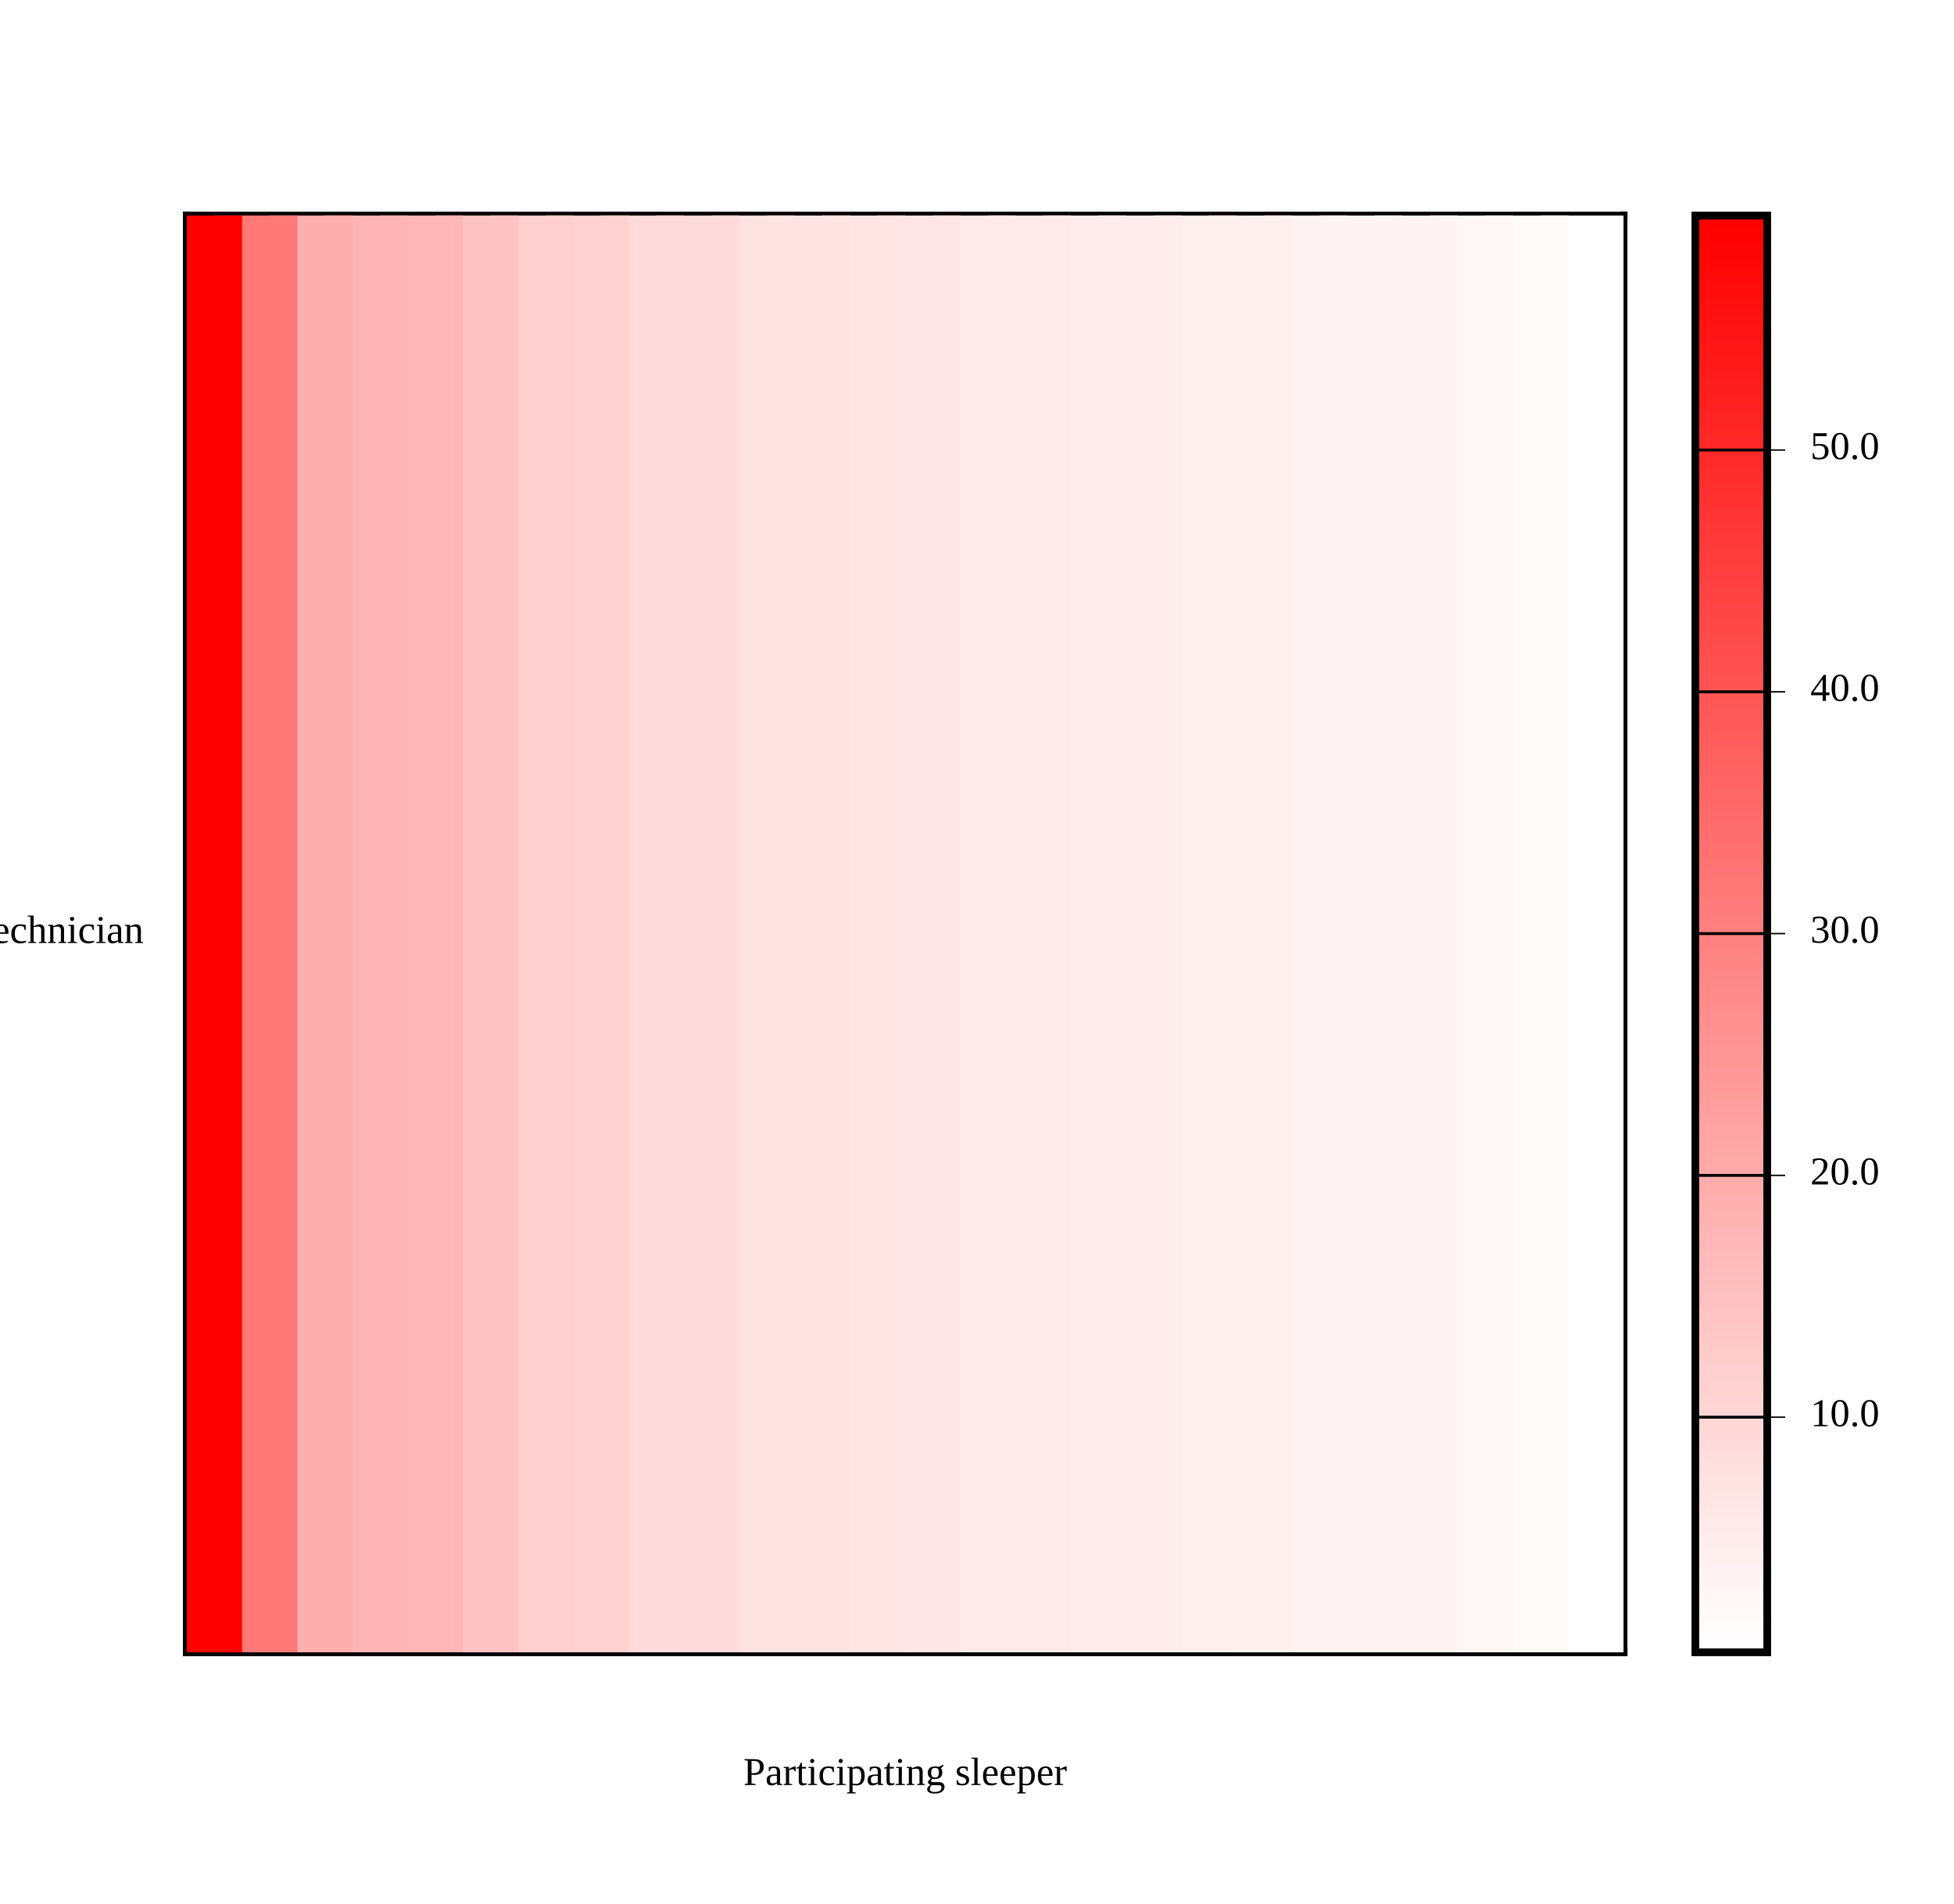
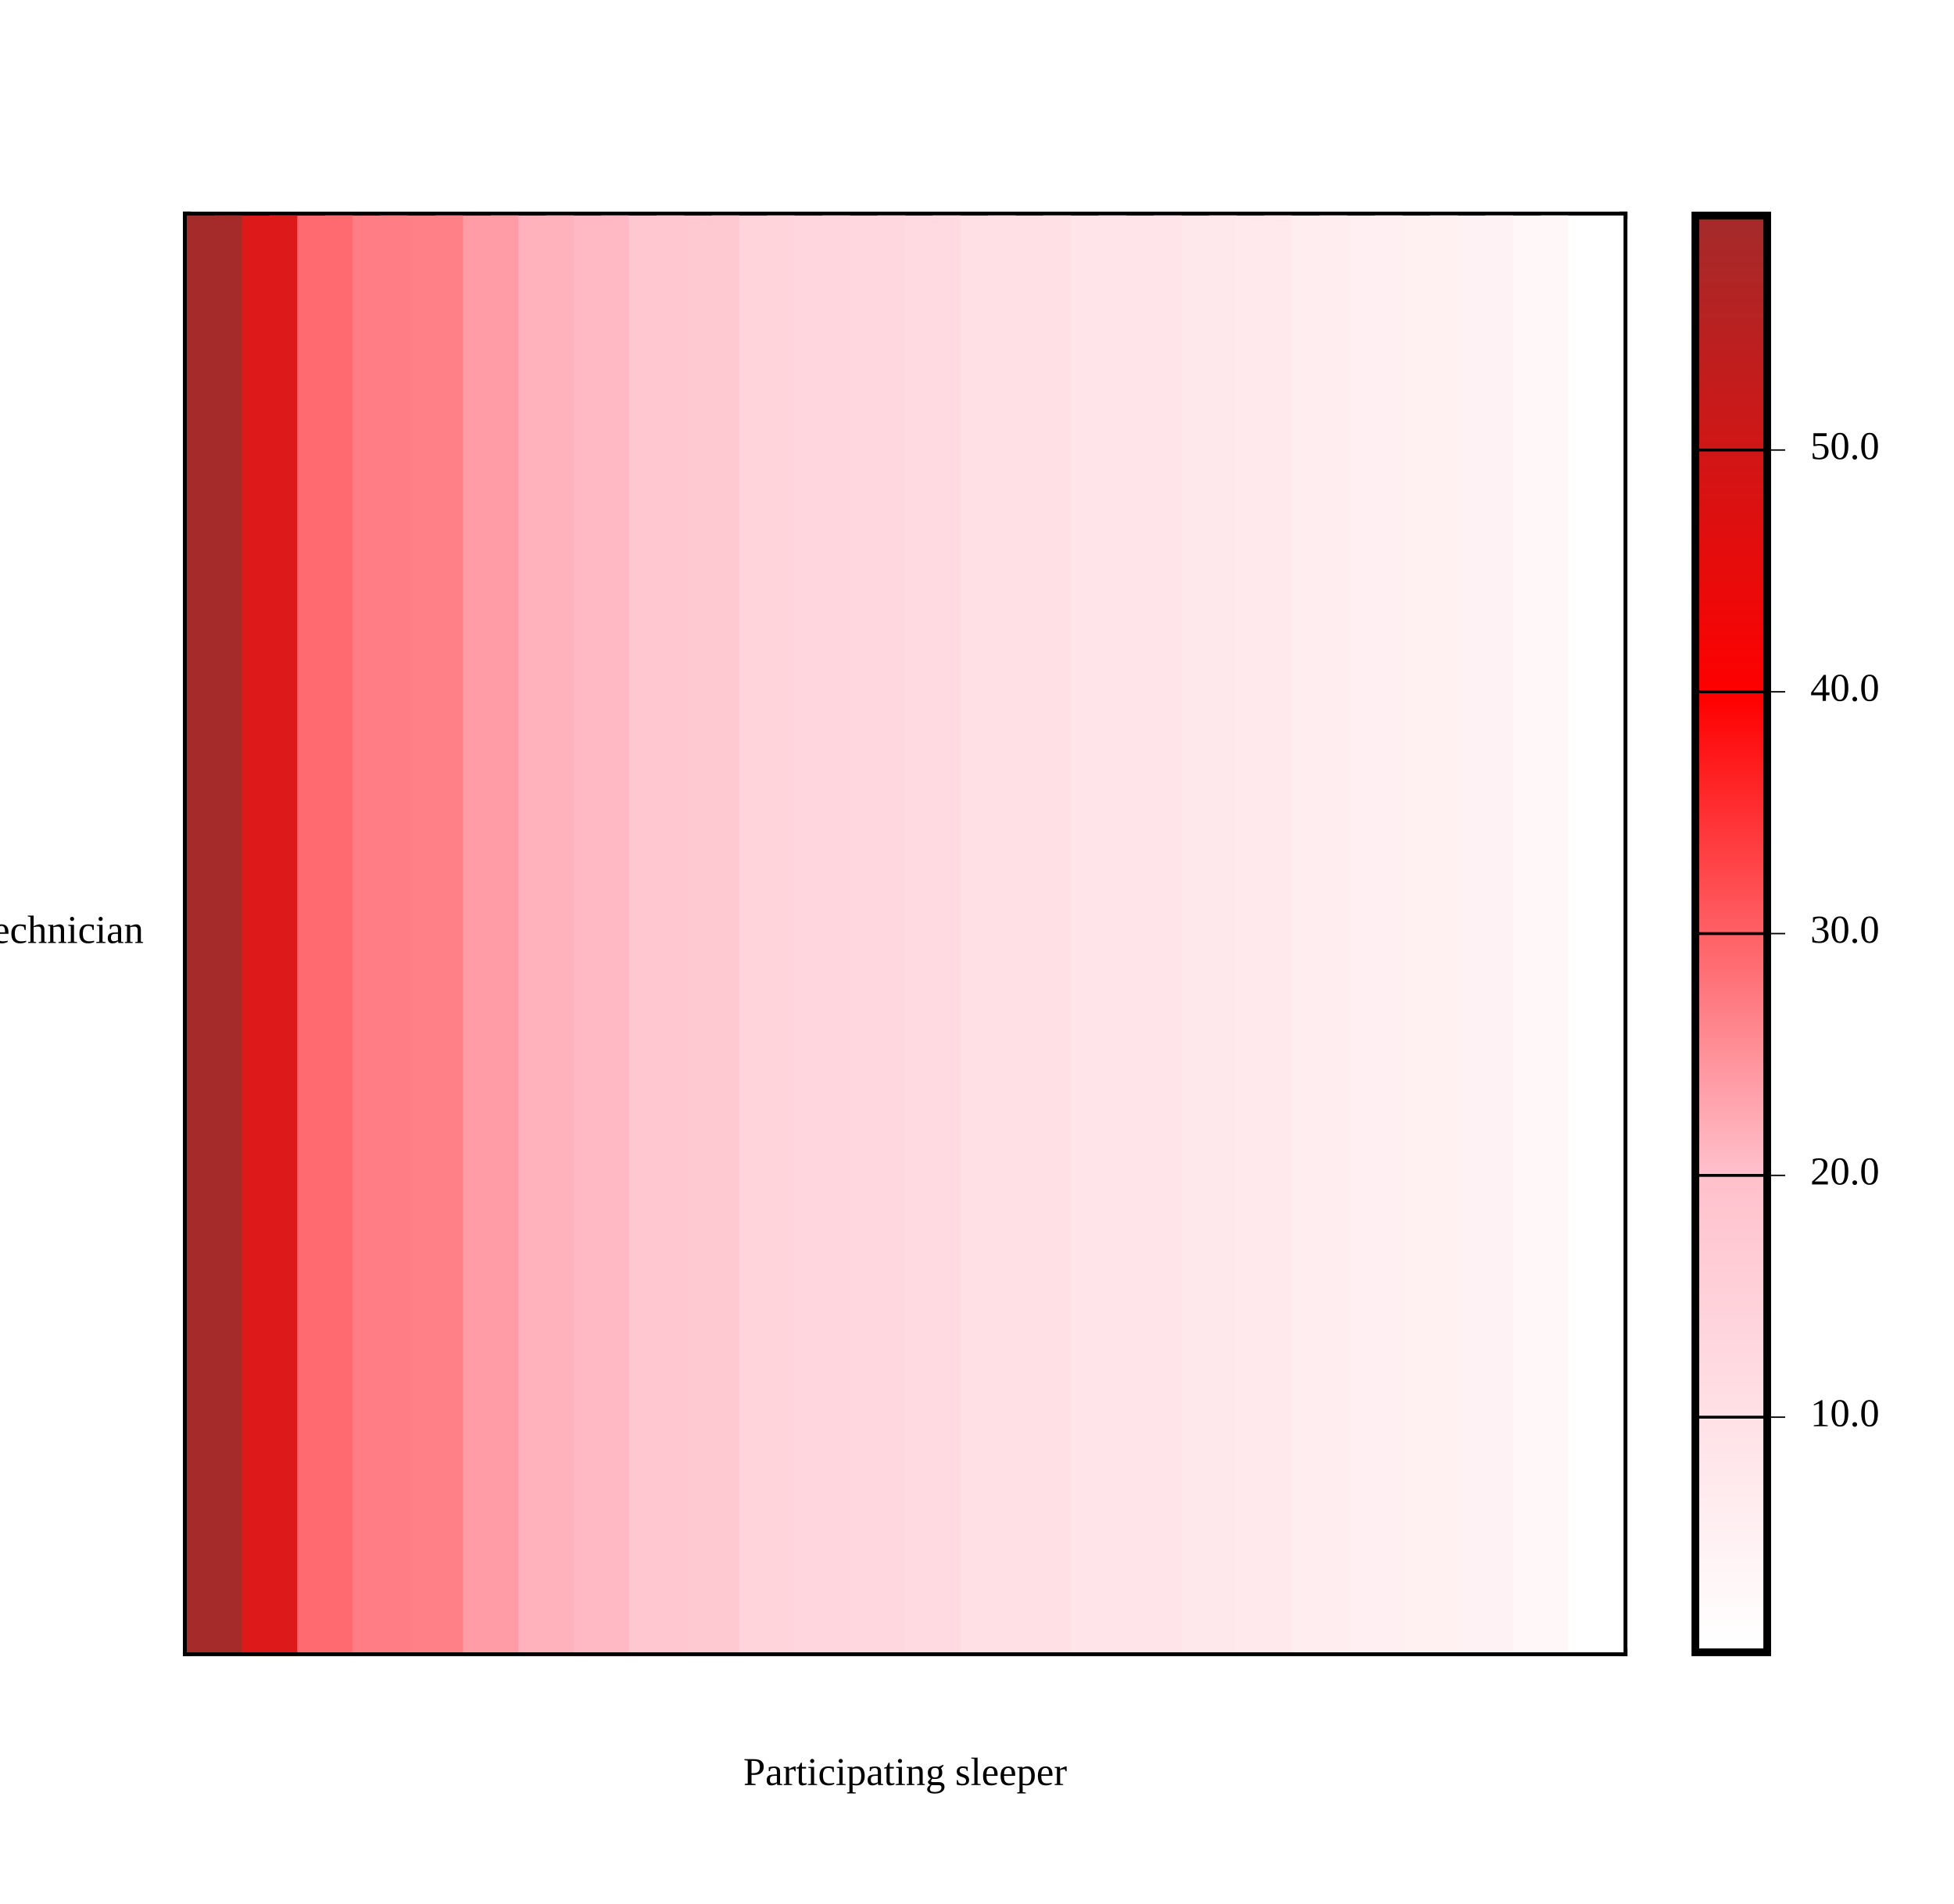
<svg xmlns="http://www.w3.org/2000/svg" height="530" stroke-opacity="1" viewBox="0.0 0.0 544.0 530.0" font-size="1" width="544" stroke="rgb(0,0,0)" version="1.1">
  <defs />
  <g stroke-linejoin="miter" stroke-opacity="1.0" fill-opacity="0.0" stroke="rgb(0,0,0)" stroke-width="0.8" fill="rgb(0,0,0)" stroke-linecap="butt" stroke-miterlimit="10.0">
    <path d="M 52,460 h 400 M 52,380 h 400 M 52,300 h 400 M 52,220 h 400 M 52,140 h 400 M 52,60 h 400 " />
  </g>
  <g stroke-linejoin="miter" stroke-opacity="1.0" fill-opacity="0.0" stroke="rgb(0,0,0)" stroke-width="2.148" fill="rgb(0,0,0)" stroke-linecap="square" stroke-miterlimit="10.0">
    <path d="M 52,460 v -400 M 452,460 v -400 " />
  </g>
  <g stroke-linejoin="miter" stroke-opacity="1.0" fill-opacity="1.0" font-size="11.0px" stroke="rgb(0,0,0)" stroke-width="2.148" fill="rgb(0,0,0)" stroke-linecap="butt" stroke-miterlimit="10.0">
    <text dominant-baseline="middle" transform="matrix(1,0,0,1,40,260)" stroke="none" text-anchor="end">technician</text>
  </g>
  <g stroke-linejoin="miter" stroke-opacity="1.0" fill-opacity="0.0" stroke="rgb(0,0,0)" stroke-width="0.8" fill="rgb(0,0,0)" stroke-linecap="butt" stroke-miterlimit="10.0">
    <path d="M 52,460 v -400 M 128.923,460 v -400 M 205.846,460 v -400 M 282.769,460 v -400 M 359.692,460 v -400 M 436.615,460 v -400 " />
  </g>
  <g stroke-linejoin="miter" stroke-opacity="1.0" fill-opacity="0.0" stroke="rgb(0,0,0)" stroke-width="2.148" fill="rgb(0,0,0)" stroke-linecap="square" stroke-miterlimit="10.0">
    <path d="M 52,460 h 400 M 52,60 h 400 " />
  </g>
  <g stroke-linejoin="miter" stroke-opacity="1.0" fill-opacity="1.0" font-size="11.0px" stroke="rgb(0,0,0)" stroke-width="2.148" fill="rgb(0,0,0)" stroke-linecap="butt" stroke-miterlimit="10.0">
    <text dominant-baseline="text-before-edge" transform="matrix(1,0,0,1,252,490)" stroke="none" text-anchor="middle">Participating sleeper</text>
  </g>
  <g stroke-linejoin="miter" stroke-opacity="1.0" fill-opacity="1.0" stroke="rgb(0,0,0)" stroke-width="0.0" fill="rgb(255,255,255)" stroke-linecap="butt" stroke-miterlimit="10.0">
    <defs>
      <clipPath id="martamyClip1">
        <path d="M 452,460 l -0,-400 h -400 l -0,400 Z" />
      </clipPath>
    </defs>
    <g clip-path="url(#martamyClip1)">
      <path d="M 452,460 l -0,-400 h -23.077 l -0,400 Z" />
    </g>
  </g>
-   <g stroke-linejoin="miter" stroke-opacity="1.0" fill-opacity="1.0" stroke="rgb(0,0,0)" stroke-width="0.0" fill="rgb(255,250,250)" stroke-linecap="butt" stroke-miterlimit="10.0">
+   <g stroke-linejoin="miter" stroke-opacity="1.0" fill-opacity="1.0" stroke="rgb(0,0,0)" stroke-width="0.0" fill="rgb(255,247,248)" stroke-linecap="butt" stroke-miterlimit="10.0">
    <defs>
      <clipPath id="martamyClip2">
        <path d="M 452,460 l -0,-400 h -400 l -0,400 Z" />
      </clipPath>
    </defs>
    <g clip-path="url(#martamyClip2)">
      <path d="M 436.615,460 l -0,-400 h -23.077 l -0,400 Z" />
    </g>
  </g>
-   <g stroke-linejoin="miter" stroke-opacity="1.0" fill-opacity="1.0" stroke="rgb(0,0,0)" stroke-width="0.0" fill="rgb(255,246,246)" stroke-linecap="butt" stroke-miterlimit="10.0">
+   <g stroke-linejoin="miter" stroke-opacity="1.0" fill-opacity="1.0" stroke="rgb(0,0,0)" stroke-width="0.0" fill="rgb(255,242,244)" stroke-linecap="butt" stroke-miterlimit="10.0">
    <defs>
      <clipPath id="martamyClip3">
        <path d="M 452,460 l -0,-400 h -400 l -0,400 Z" />
      </clipPath>
    </defs>
    <g clip-path="url(#martamyClip3)">
      <path d="M 421.231,460 l -0,-400 h -23.077 l -0,400 Z" />
    </g>
  </g>
-   <g stroke-linejoin="miter" stroke-opacity="1.0" fill-opacity="1.0" stroke="rgb(0,0,0)" stroke-width="0.0" fill="rgb(255,244,244)" stroke-linecap="butt" stroke-miterlimit="10.0">
+   <g stroke-linejoin="miter" stroke-opacity="1.0" fill-opacity="1.0" stroke="rgb(0,0,0)" stroke-width="0.0" fill="rgb(255,240,242)" stroke-linecap="butt" stroke-miterlimit="10.0">
    <defs>
      <clipPath id="martamyClip4">
        <path d="M 452,460 l -0,-400 h -400 l -0,400 Z" />
      </clipPath>
    </defs>
    <g clip-path="url(#martamyClip4)">
      <path d="M 405.846,460 l -0,-400 h -23.077 l -0,400 Z" />
    </g>
  </g>
-   <g stroke-linejoin="miter" stroke-opacity="1.0" fill-opacity="1.0" stroke="rgb(0,0,0)" stroke-width="0.0" fill="rgb(255,244,244)" stroke-linecap="butt" stroke-miterlimit="10.0">
+   <g stroke-linejoin="miter" stroke-opacity="1.0" fill-opacity="1.0" stroke="rgb(0,0,0)" stroke-width="0.0" fill="rgb(255,239,242)" stroke-linecap="butt" stroke-miterlimit="10.0">
    <defs>
      <clipPath id="martamyClip5">
        <path d="M 452,460 l -0,-400 h -400 l -0,400 Z" />
      </clipPath>
    </defs>
    <g clip-path="url(#martamyClip5)">
      <path d="M 390.462,460 l -0,-400 h -23.077 l -0,400 Z" />
    </g>
  </g>
-   <g stroke-linejoin="miter" stroke-opacity="1.0" fill-opacity="1.0" stroke="rgb(0,0,0)" stroke-width="0.0" fill="rgb(255,243,243)" stroke-linecap="butt" stroke-miterlimit="10.0">
+   <g stroke-linejoin="miter" stroke-opacity="1.0" fill-opacity="1.0" stroke="rgb(0,0,0)" stroke-width="0.0" fill="rgb(255,237,240)" stroke-linecap="butt" stroke-miterlimit="10.0">
    <defs>
      <clipPath id="martamyClip6">
        <path d="M 452,460 l -0,-400 h -400 l -0,400 Z" />
      </clipPath>
    </defs>
    <g clip-path="url(#martamyClip6)">
      <path d="M 375.077,460 l -0,-400 h -23.077 l -0,400 Z" />
    </g>
  </g>
-   <g stroke-linejoin="miter" stroke-opacity="1.0" fill-opacity="1.0" stroke="rgb(0,0,0)" stroke-width="0.0" fill="rgb(255,240,240)" stroke-linecap="butt" stroke-miterlimit="10.0">
+   <g stroke-linejoin="miter" stroke-opacity="1.0" fill-opacity="1.0" stroke="rgb(0,0,0)" stroke-width="0.0" fill="rgb(255,233,236)" stroke-linecap="butt" stroke-miterlimit="10.0">
    <defs>
      <clipPath id="martamyClip7">
        <path d="M 452,460 l -0,-400 h -400 l -0,400 Z" />
      </clipPath>
    </defs>
    <g clip-path="url(#martamyClip7)">
      <path d="M 359.692,460 l -0,-400 h -23.077 l -0,400 Z" />
    </g>
  </g>
-   <g stroke-linejoin="miter" stroke-opacity="1.0" fill-opacity="1.0" stroke="rgb(0,0,0)" stroke-width="0.0" fill="rgb(255,239,239)" stroke-linecap="butt" stroke-miterlimit="10.0">
+   <g stroke-linejoin="miter" stroke-opacity="1.0" fill-opacity="1.0" stroke="rgb(0,0,0)" stroke-width="0.0" fill="rgb(255,232,236)" stroke-linecap="butt" stroke-miterlimit="10.0">
    <defs>
      <clipPath id="martamyClip8">
        <path d="M 452,460 l -0,-400 h -400 l -0,400 Z" />
      </clipPath>
    </defs>
    <g clip-path="url(#martamyClip8)">
      <path d="M 344.308,460 l -0,-400 h -23.077 l -0,400 Z" />
    </g>
  </g>
-   <g stroke-linejoin="miter" stroke-opacity="1.0" fill-opacity="1.0" stroke="rgb(0,0,0)" stroke-width="0.0" fill="rgb(255,237,237)" stroke-linecap="butt" stroke-miterlimit="10.0">
+   <g stroke-linejoin="miter" stroke-opacity="1.0" fill-opacity="1.0" stroke="rgb(0,0,0)" stroke-width="0.0" fill="rgb(255,229,233)" stroke-linecap="butt" stroke-miterlimit="10.0">
    <defs>
      <clipPath id="martamyClip9">
        <path d="M 452,460 l -0,-400 h -400 l -0,400 Z" />
      </clipPath>
    </defs>
    <g clip-path="url(#martamyClip9)">
      <path d="M 328.923,460 l -0,-400 h -23.077 l -0,400 Z" />
    </g>
  </g>
-   <g stroke-linejoin="miter" stroke-opacity="1.0" fill-opacity="1.0" stroke="rgb(0,0,0)" stroke-width="0.0" fill="rgb(255,237,237)" stroke-linecap="butt" stroke-miterlimit="10.0">
+   <g stroke-linejoin="miter" stroke-opacity="1.0" fill-opacity="1.0" stroke="rgb(0,0,0)" stroke-width="0.0" fill="rgb(255,229,233)" stroke-linecap="butt" stroke-miterlimit="10.0">
    <defs>
      <clipPath id="martamyClip10">
        <path d="M 452,460 l -0,-400 h -400 l -0,400 Z" />
      </clipPath>
    </defs>
    <g clip-path="url(#martamyClip10)">
      <path d="M 313.538,460 l -0,-400 h -23.077 l -0,400 Z" />
    </g>
  </g>
-   <g stroke-linejoin="miter" stroke-opacity="1.0" fill-opacity="1.0" stroke="rgb(0,0,0)" stroke-width="0.0" fill="rgb(255,234,234)" stroke-linecap="butt" stroke-miterlimit="10.0">
+   <g stroke-linejoin="miter" stroke-opacity="1.0" fill-opacity="1.0" stroke="rgb(0,0,0)" stroke-width="0.0" fill="rgb(255,224,229)" stroke-linecap="butt" stroke-miterlimit="10.0">
    <defs>
      <clipPath id="martamyClip11">
        <path d="M 452,460 l -0,-400 h -400 l -0,400 Z" />
      </clipPath>
    </defs>
    <g clip-path="url(#martamyClip11)">
      <path d="M 298.154,460 l -0,-400 h -23.077 l -0,400 Z" />
    </g>
  </g>
-   <g stroke-linejoin="miter" stroke-opacity="1.0" fill-opacity="1.0" stroke="rgb(0,0,0)" stroke-width="0.0" fill="rgb(255,234,234)" stroke-linecap="butt" stroke-miterlimit="10.0">
+   <g stroke-linejoin="miter" stroke-opacity="1.0" fill-opacity="1.0" stroke="rgb(0,0,0)" stroke-width="0.0" fill="rgb(255,224,229)" stroke-linecap="butt" stroke-miterlimit="10.0">
    <defs>
      <clipPath id="martamyClip12">
        <path d="M 452,460 l -0,-400 h -400 l -0,400 Z" />
      </clipPath>
    </defs>
    <g clip-path="url(#martamyClip12)">
      <path d="M 282.769,460 l -0,-400 h -23.077 l -0,400 Z" />
    </g>
  </g>
-   <g stroke-linejoin="miter" stroke-opacity="1.0" fill-opacity="1.0" stroke="rgb(0,0,0)" stroke-width="0.0" fill="rgb(255,230,230)" stroke-linecap="butt" stroke-miterlimit="10.0">
+   <g stroke-linejoin="miter" stroke-opacity="1.0" fill-opacity="1.0" stroke="rgb(0,0,0)" stroke-width="0.0" fill="rgb(255,218,224)" stroke-linecap="butt" stroke-miterlimit="10.0">
    <defs>
      <clipPath id="martamyClip13">
        <path d="M 452,460 l -0,-400 h -400 l -0,400 Z" />
      </clipPath>
    </defs>
    <g clip-path="url(#martamyClip13)">
      <path d="M 267.385,460 l -0,-400 h -23.077 l -0,400 Z" />
    </g>
  </g>
-   <g stroke-linejoin="miter" stroke-opacity="1.0" fill-opacity="1.0" stroke="rgb(0,0,0)" stroke-width="0.0" fill="rgb(255,228,228)" stroke-linecap="butt" stroke-miterlimit="10.0">
+   <g stroke-linejoin="miter" stroke-opacity="1.0" fill-opacity="1.0" stroke="rgb(0,0,0)" stroke-width="0.0" fill="rgb(255,215,222)" stroke-linecap="butt" stroke-miterlimit="10.0">
    <defs>
      <clipPath id="martamyClip14">
        <path d="M 452,460 l -0,-400 h -400 l -0,400 Z" />
      </clipPath>
    </defs>
    <g clip-path="url(#martamyClip14)">
      <path d="M 252,460 l -0,-400 h -23.077 l -0,400 Z" />
    </g>
  </g>
-   <g stroke-linejoin="miter" stroke-opacity="1.0" fill-opacity="1.0" stroke="rgb(0,0,0)" stroke-width="0.0" fill="rgb(255,227,227)" stroke-linecap="butt" stroke-miterlimit="10.0">
+   <g stroke-linejoin="miter" stroke-opacity="1.0" fill-opacity="1.0" stroke="rgb(0,0,0)" stroke-width="0.0" fill="rgb(255,214,221)" stroke-linecap="butt" stroke-miterlimit="10.0">
    <defs>
      <clipPath id="martamyClip15">
        <path d="M 452,460 l -0,-400 h -400 l -0,400 Z" />
      </clipPath>
    </defs>
    <g clip-path="url(#martamyClip15)">
      <path d="M 236.615,460 l -0,-400 h -23.077 l -0,400 Z" />
    </g>
  </g>
-   <g stroke-linejoin="miter" stroke-opacity="1.0" fill-opacity="1.0" stroke="rgb(0,0,0)" stroke-width="0.0" fill="rgb(255,226,226)" stroke-linecap="butt" stroke-miterlimit="10.0">
+   <g stroke-linejoin="miter" stroke-opacity="1.0" fill-opacity="1.0" stroke="rgb(0,0,0)" stroke-width="0.0" fill="rgb(255,212,219)" stroke-linecap="butt" stroke-miterlimit="10.0">
    <defs>
      <clipPath id="martamyClip16">
        <path d="M 452,460 l -0,-400 h -400 l -0,400 Z" />
      </clipPath>
    </defs>
    <g clip-path="url(#martamyClip16)">
      <path d="M 221.231,460 l -0,-400 h -23.077 l -0,400 Z" />
    </g>
  </g>
-   <g stroke-linejoin="miter" stroke-opacity="1.0" fill-opacity="1.0" stroke="rgb(0,0,0)" stroke-width="0.0" fill="rgb(255,219,219)" stroke-linecap="butt" stroke-miterlimit="10.0">
+   <g stroke-linejoin="miter" stroke-opacity="1.0" fill-opacity="1.0" stroke="rgb(0,0,0)" stroke-width="0.0" fill="rgb(255,201,210)" stroke-linecap="butt" stroke-miterlimit="10.0">
    <defs>
      <clipPath id="martamyClip17">
        <path d="M 452,460 l -0,-400 h -400 l -0,400 Z" />
      </clipPath>
    </defs>
    <g clip-path="url(#martamyClip17)">
      <path d="M 205.846,460 l -0,-400 h -23.077 l -0,400 Z" />
    </g>
  </g>
-   <g stroke-linejoin="miter" stroke-opacity="1.0" fill-opacity="1.0" stroke="rgb(0,0,0)" stroke-width="0.0" fill="rgb(255,218,218)" stroke-linecap="butt" stroke-miterlimit="10.0">
+   <g stroke-linejoin="miter" stroke-opacity="1.0" fill-opacity="1.0" stroke="rgb(0,0,0)" stroke-width="0.0" fill="rgb(255,200,209)" stroke-linecap="butt" stroke-miterlimit="10.0">
    <defs>
      <clipPath id="martamyClip18">
        <path d="M 452,460 l -0,-400 h -400 l -0,400 Z" />
      </clipPath>
    </defs>
    <g clip-path="url(#martamyClip18)">
      <path d="M 190.462,460 l -0,-400 h -23.077 l -0,400 Z" />
    </g>
  </g>
-   <g stroke-linejoin="miter" stroke-opacity="1.0" fill-opacity="1.0" stroke="rgb(0,0,0)" stroke-width="0.0" fill="rgb(255,209,209)" stroke-linecap="butt" stroke-miterlimit="10.0">
+   <g stroke-linejoin="miter" stroke-opacity="1.0" fill-opacity="1.0" stroke="rgb(0,0,0)" stroke-width="0.0" fill="rgb(255,185,196)" stroke-linecap="butt" stroke-miterlimit="10.0">
    <defs>
      <clipPath id="martamyClip19">
        <path d="M 452,460 l -0,-400 h -400 l -0,400 Z" />
      </clipPath>
    </defs>
    <g clip-path="url(#martamyClip19)">
      <path d="M 175.077,460 l -0,-400 h -23.077 l -0,400 Z" />
    </g>
  </g>
-   <g stroke-linejoin="miter" stroke-opacity="1.0" fill-opacity="1.0" stroke="rgb(0,0,0)" stroke-width="0.0" fill="rgb(255,206,206)" stroke-linecap="butt" stroke-miterlimit="10.0">
+   <g stroke-linejoin="miter" stroke-opacity="1.0" fill-opacity="1.0" stroke="rgb(0,0,0)" stroke-width="0.0" fill="rgb(255,178,188)" stroke-linecap="butt" stroke-miterlimit="10.0">
    <defs>
      <clipPath id="martamyClip20">
        <path d="M 452,460 l -0,-400 h -400 l -0,400 Z" />
      </clipPath>
    </defs>
    <g clip-path="url(#martamyClip20)">
      <path d="M 159.692,460 l -0,-400 h -23.077 l -0,400 Z" />
    </g>
  </g>
-   <g stroke-linejoin="miter" stroke-opacity="1.0" fill-opacity="1.0" stroke="rgb(0,0,0)" stroke-width="0.0" fill="rgb(255,195,195)" stroke-linecap="butt" stroke-miterlimit="10.0">
+   <g stroke-linejoin="miter" stroke-opacity="1.0" fill-opacity="1.0" stroke="rgb(0,0,0)" stroke-width="0.0" fill="rgb(255,156,165)" stroke-linecap="butt" stroke-miterlimit="10.0">
    <defs>
      <clipPath id="martamyClip21">
        <path d="M 452,460 l -0,-400 h -400 l -0,400 Z" />
      </clipPath>
    </defs>
    <g clip-path="url(#martamyClip21)">
      <path d="M 144.308,460 l -0,-400 h -23.077 l -0,400 Z" />
    </g>
  </g>
-   <g stroke-linejoin="miter" stroke-opacity="1.0" fill-opacity="1.0" stroke="rgb(0,0,0)" stroke-width="0.0" fill="rgb(255,182,182)" stroke-linecap="butt" stroke-miterlimit="10.0">
+   <g stroke-linejoin="miter" stroke-opacity="1.0" fill-opacity="1.0" stroke="rgb(0,0,0)" stroke-width="0.0" fill="rgb(255,128,135)" stroke-linecap="butt" stroke-miterlimit="10.0">
    <defs>
      <clipPath id="martamyClip22">
        <path d="M 452,460 l -0,-400 h -400 l -0,400 Z" />
      </clipPath>
    </defs>
    <g clip-path="url(#martamyClip22)">
      <path d="M 128.923,460 l -0,-400 h -23.077 l -0,400 Z" />
    </g>
  </g>
-   <g stroke-linejoin="miter" stroke-opacity="1.0" fill-opacity="1.0" stroke="rgb(0,0,0)" stroke-width="0.0" fill="rgb(255,181,181)" stroke-linecap="butt" stroke-miterlimit="10.0">
+   <g stroke-linejoin="miter" stroke-opacity="1.0" fill-opacity="1.0" stroke="rgb(0,0,0)" stroke-width="0.0" fill="rgb(255,125,132)" stroke-linecap="butt" stroke-miterlimit="10.0">
    <defs>
      <clipPath id="martamyClip23">
        <path d="M 452,460 l -0,-400 h -400 l -0,400 Z" />
      </clipPath>
    </defs>
    <g clip-path="url(#martamyClip23)">
      <path d="M 113.538,460 l -0,-400 h -23.077 l -0,400 Z" />
    </g>
  </g>
-   <g stroke-linejoin="miter" stroke-opacity="1.0" fill-opacity="1.0" stroke="rgb(0,0,0)" stroke-width="0.0" fill="rgb(255,174,174)" stroke-linecap="butt" stroke-miterlimit="10.0">
+   <g stroke-linejoin="miter" stroke-opacity="1.0" fill-opacity="1.0" stroke="rgb(0,0,0)" stroke-width="0.0" fill="rgb(255,106,112)" stroke-linecap="butt" stroke-miterlimit="10.0">
    <defs>
      <clipPath id="martamyClip24">
        <path d="M 452,460 l -0,-400 h -400 l -0,400 Z" />
      </clipPath>
    </defs>
    <g clip-path="url(#martamyClip24)">
      <path d="M 98.154,460 l -0,-400 h -23.077 l -0,400 Z" />
    </g>
  </g>
-   <g stroke-linejoin="miter" stroke-opacity="1.0" fill-opacity="1.0" stroke="rgb(0,0,0)" stroke-width="0.0" fill="rgb(255,120,120)" stroke-linecap="butt" stroke-miterlimit="10.0">
+   <g stroke-linejoin="miter" stroke-opacity="1.0" fill-opacity="1.0" stroke="rgb(0,0,0)" stroke-width="0.0" fill="rgb(222,25,25)" stroke-linecap="butt" stroke-miterlimit="10.0">
    <defs>
      <clipPath id="martamyClip25">
        <path d="M 452,460 l -0,-400 h -400 l -0,400 Z" />
      </clipPath>
    </defs>
    <g clip-path="url(#martamyClip25)">
      <path d="M 82.769,460 l -0,-400 h -23.077 l -0,400 Z" />
    </g>
  </g>
-   <g stroke-linejoin="miter" stroke-opacity="1.0" fill-opacity="1.0" stroke="rgb(0,0,0)" stroke-width="0.0" fill="rgb(255,0,0)" stroke-linecap="butt" stroke-miterlimit="10.0">
+   <g stroke-linejoin="miter" stroke-opacity="1.0" fill-opacity="1.0" stroke="rgb(0,0,0)" stroke-width="0.0" fill="rgb(165,42,42)" stroke-linecap="butt" stroke-miterlimit="10.0">
    <defs>
      <clipPath id="martamyClip26">
        <path d="M 452,460 l -0,-400 h -400 l -0,400 Z" />
      </clipPath>
    </defs>
    <g clip-path="url(#martamyClip26)">
      <path d="M 67.385,460 l -0,-400 h -15.385 l -0,400 Z" />
    </g>
  </g>
  <g stroke-linejoin="miter" stroke-opacity="1.0" fill-opacity="1.0" font-size="11.0px" stroke="rgb(0,0,0)" stroke-width="2.148" fill="rgb(0,0,0)" stroke-linecap="butt" stroke-miterlimit="10.0">
    <text dominant-baseline="middle" transform="matrix(1,0,0,1,504,125.2848)" stroke="none" text-anchor="start">50.0</text>
  </g>
  <g stroke-linejoin="miter" stroke-opacity="1.0" fill-opacity="1.0" font-size="11.0px" stroke="rgb(0,0,0)" stroke-width="2.148" fill="rgb(0,0,0)" stroke-linecap="butt" stroke-miterlimit="10.0">
    <text dominant-baseline="middle" transform="matrix(1,0,0,1,504,192.5993)" stroke="none" text-anchor="start">40.0</text>
  </g>
  <g stroke-linejoin="miter" stroke-opacity="1.0" fill-opacity="1.0" font-size="11.0px" stroke="rgb(0,0,0)" stroke-width="2.148" fill="rgb(0,0,0)" stroke-linecap="butt" stroke-miterlimit="10.0">
    <text dominant-baseline="middle" transform="matrix(1,0,0,1,504,259.9137)" stroke="none" text-anchor="start">30.0</text>
  </g>
  <g stroke-linejoin="miter" stroke-opacity="1.0" fill-opacity="1.0" font-size="11.0px" stroke="rgb(0,0,0)" stroke-width="2.148" fill="rgb(0,0,0)" stroke-linecap="butt" stroke-miterlimit="10.0">
    <text dominant-baseline="middle" transform="matrix(1,0,0,1,504,327.2281)" stroke="none" text-anchor="start">20.0</text>
  </g>
  <g stroke-linejoin="miter" stroke-opacity="1.0" fill-opacity="1.0" font-size="11.0px" stroke="rgb(0,0,0)" stroke-width="2.148" fill="rgb(0,0,0)" stroke-linecap="butt" stroke-miterlimit="10.0">
    <text dominant-baseline="middle" transform="matrix(1,0,0,1,504,394.5425)" stroke="none" text-anchor="start">10.0</text>
  </g>
  <defs>
    <linearGradient x2="0.5" y1="0" gradientUnits="userSpaceOnUse" spreadMethod="pad" gradientTransform="matrix(-0,-400,-20,-0,482,260)" id="gradient74" y2="0" x1="-0.5">
      <stop stop-opacity="1" offset="0" stop-color="rgb(255,255,255)" />
-       <stop stop-opacity="1" offset="1" stop-color="rgb(255,0,0)" />
+       <stop stop-opacity="1" offset="0.333" stop-color="rgb(255,192,203)" />
+       <stop stop-opacity="1" offset="0.667" stop-color="rgb(255,0,0)" />
+       <stop stop-opacity="1" offset="1" stop-color="rgb(165,42,42)" />
    </linearGradient>
  </defs>
  <g stroke-linejoin="miter" stroke-opacity="1.0" fill-opacity="1" stroke="rgb(0,0,0)" stroke-width="0.0" fill="url(#gradient74)" stroke-linecap="butt" stroke-miterlimit="10.0">
    <path d="M 492,60 l -20,0 v 400 l 20,0 Z" />
  </g>
  <g stroke-linejoin="miter" stroke-opacity="1.0" fill-opacity="0.0" stroke="rgb(0,0,0)" stroke-width="0.8" fill="rgb(0,0,0)" stroke-linecap="butt" stroke-miterlimit="10.0">
    <path d="M 492,394.543 h -20 M 492,327.228 h -20 M 492,259.914 h -20 M 492,192.599 h -20 M 492,125.285 h -20 " />
  </g>
  <g stroke-linejoin="miter" stroke-opacity="1.0" fill-opacity="0.0" stroke="rgb(0,0,0)" stroke-width="0.4" fill="rgb(0,0,0)" stroke-linecap="butt" stroke-miterlimit="10.0">
    <path d="M 497,125.285 h -10 " />
  </g>
  <g stroke-linejoin="miter" stroke-opacity="1.0" fill-opacity="0.0" stroke="rgb(0,0,0)" stroke-width="0.4" fill="rgb(0,0,0)" stroke-linecap="butt" stroke-miterlimit="10.0">
    <path d="M 497,192.599 h -10 " />
  </g>
  <g stroke-linejoin="miter" stroke-opacity="1.0" fill-opacity="0.0" stroke="rgb(0,0,0)" stroke-width="0.4" fill="rgb(0,0,0)" stroke-linecap="butt" stroke-miterlimit="10.0">
    <path d="M 497,259.914 h -10 " />
  </g>
  <g stroke-linejoin="miter" stroke-opacity="1.0" fill-opacity="0.0" stroke="rgb(0,0,0)" stroke-width="0.4" fill="rgb(0,0,0)" stroke-linecap="butt" stroke-miterlimit="10.0">
    <path d="M 497,327.228 h -10 " />
  </g>
  <g stroke-linejoin="miter" stroke-opacity="1.0" fill-opacity="0.0" stroke="rgb(0,0,0)" stroke-width="0.4" fill="rgb(0,0,0)" stroke-linecap="butt" stroke-miterlimit="10.0">
    <path d="M 497,394.543 h -10 " />
  </g>
  <g stroke-linejoin="miter" stroke-opacity="1.0" fill-opacity="0.0" stroke="rgb(0,0,0)" stroke-width="2.148" fill="rgb(0,0,0)" stroke-linecap="butt" stroke-miterlimit="10.0">
    <path d="M 492,60 l -20,0 v 400 l 20,0 Z" />
  </g>
  <g stroke-linejoin="miter" stroke-opacity="1.0" fill-opacity="1.0" font-size="11.0px" stroke="rgb(0,0,0)" stroke-width="2.148" fill="rgb(0,0,0)" stroke-linecap="butt" stroke-miterlimit="10.0">
    <text dominant-baseline="text-after-edge" transform="matrix(1,0,0,1,252,40)" stroke="none" text-anchor="middle" />
  </g>
</svg>
